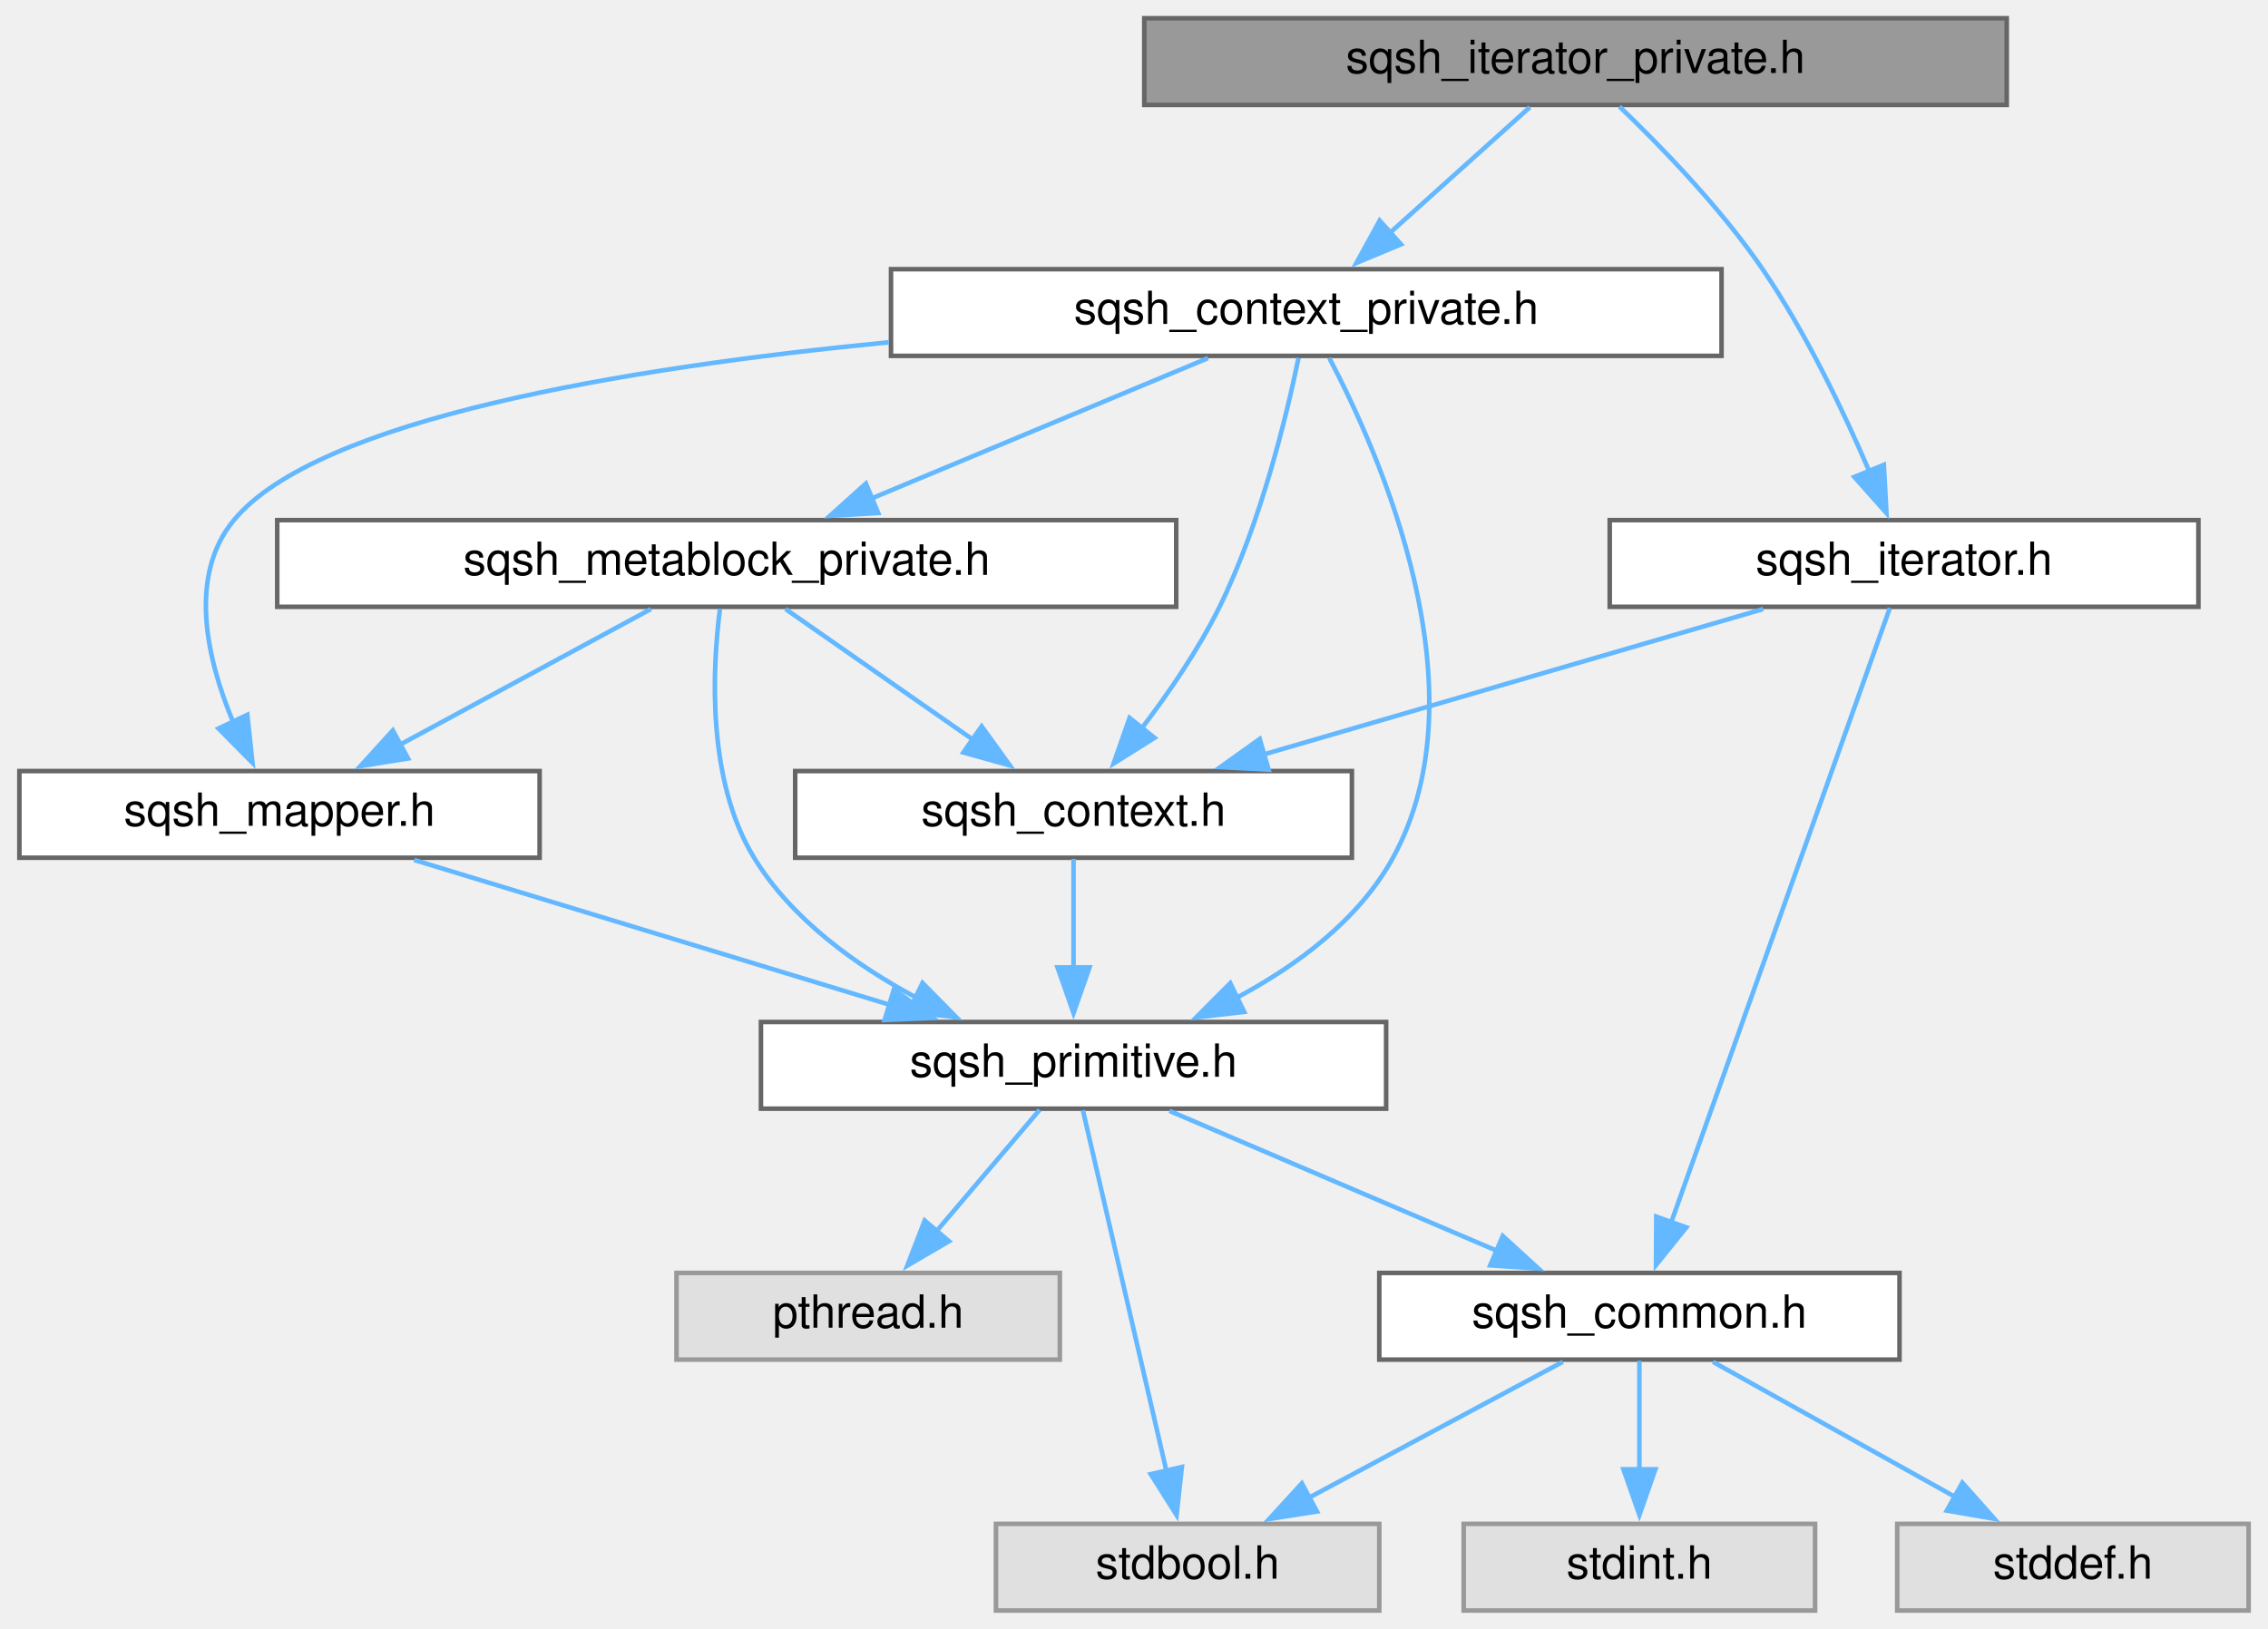
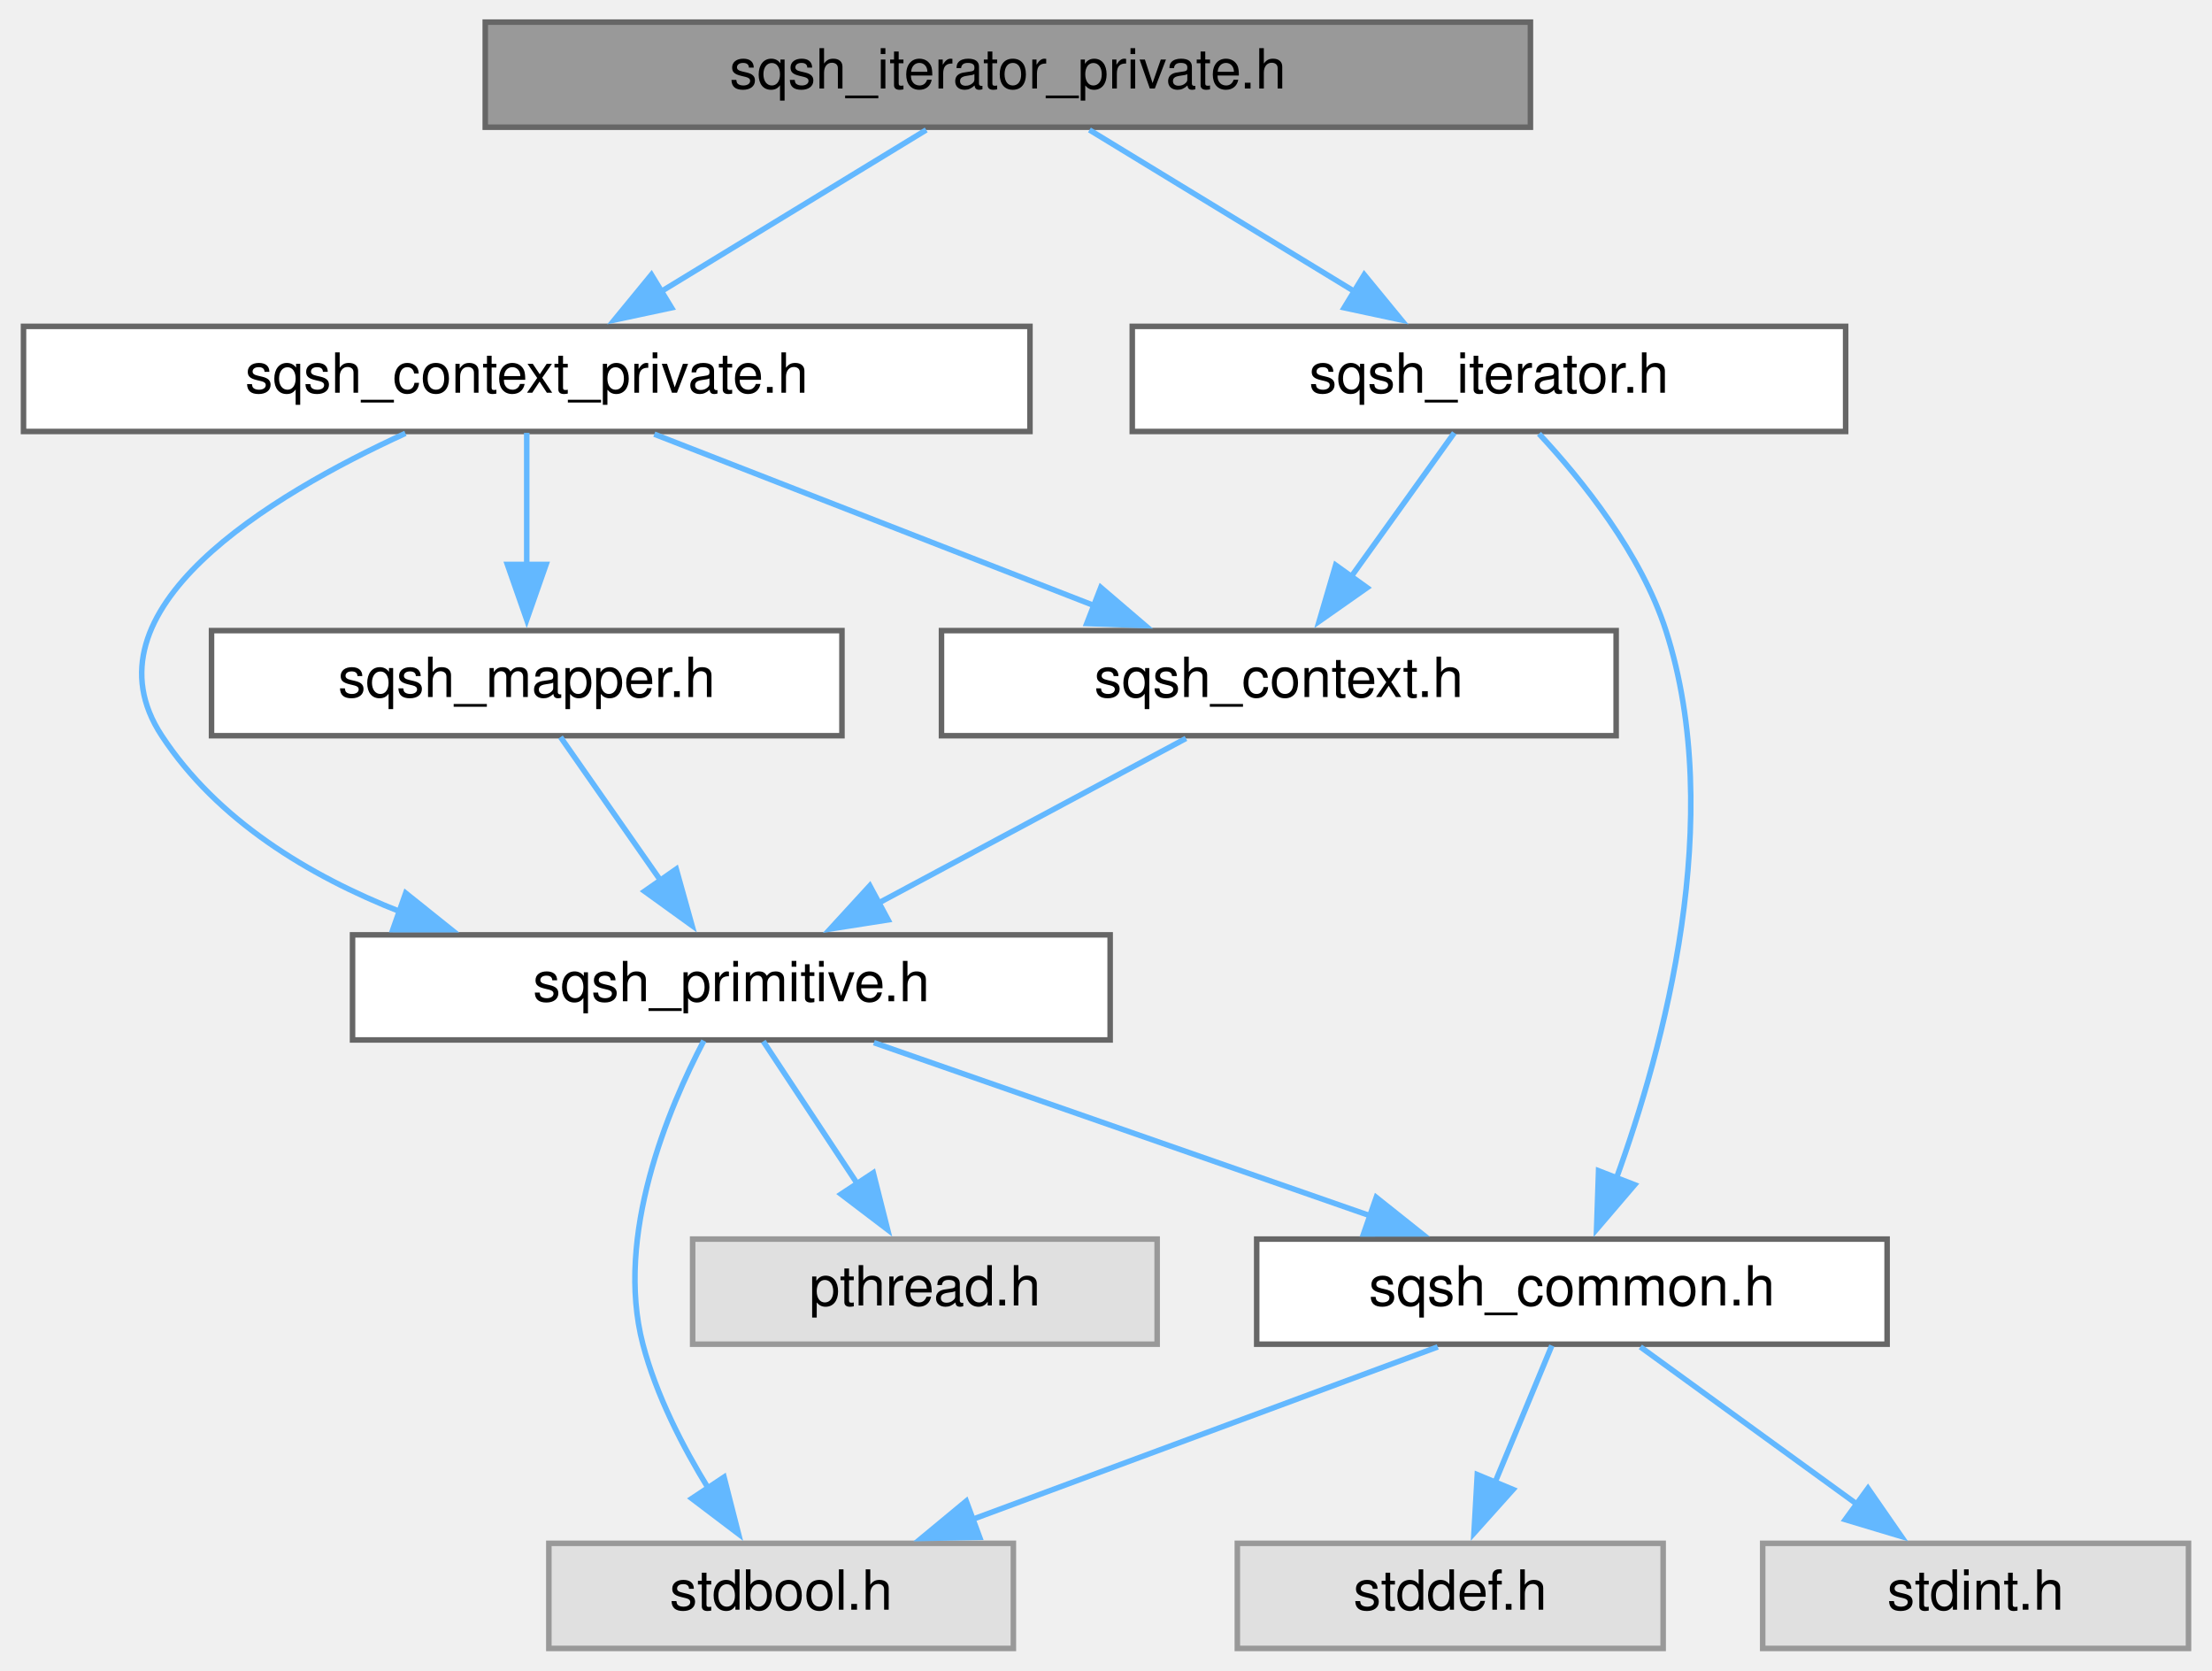
- <svg xmlns="http://www.w3.org/2000/svg" xmlns:xlink="http://www.w3.org/1999/xlink" width="497pt" height="357pt" viewBox="0.00 0.00 496.50 357.00">
-   <g id="graph0" class="graph" transform="scale(1 1) rotate(0) translate(4 353)">
+ <svg xmlns="http://www.w3.org/2000/svg" xmlns:xlink="http://www.w3.org/1999/xlink" width="400pt" height="302pt" viewBox="0.00 0.00 399.50 302.00">
+   <g id="graph0" class="graph" transform="scale(1 1) rotate(0) translate(4 298)">
    <g id="node1" class="node">
      <g id="a_node1">
        <a xlink:title=" ">
-           <polygon fill="#999999" stroke="#666666" points="435.5,-349 246.5,-349 246.5,-330 435.5,-330 435.5,-349" />
-           <text text-anchor="middle" x="341" y="-337" font-family="Helvetica,sans-Serif" font-size="10.00">sqsh_iterator_private.h</text>
+           <polygon fill="#999999" stroke="#666666" points="272.5,-294 83.5,-294 83.5,-275 272.5,-275 272.5,-294" />
+           <text text-anchor="middle" x="178" y="-282" font-family="Helvetica,sans-Serif" font-size="10.00">sqsh_iterator_private.h</text>
        </a>
      </g>
    </g>
    <g id="node2" class="node">
      <g id="a_node2">
        <a xlink:href="sqsh__context__private_8h.html" target="_top" xlink:title=" ">
-           <polygon fill="white" stroke="#666666" points="373,-294 191,-294 191,-275 373,-275 373,-294" />
-           <text text-anchor="middle" x="282" y="-282" font-family="Helvetica,sans-Serif" font-size="10.00">sqsh_context_private.h</text>
+           <polygon fill="white" stroke="#666666" points="182,-239 0,-239 0,-220 182,-220 182,-239" />
+           <text text-anchor="middle" x="91" y="-227" font-family="Helvetica,sans-Serif" font-size="10.00">sqsh_context_private.h</text>
        </a>
      </g>
    </g>
    <g id="edge1" class="edge">
-       <path fill="none" stroke="#63b8ff" d="M330.99,-329.51C322.63,-322 310.5,-311.1 300.4,-302.03" />
-       <polygon fill="#63b8ff" stroke="#63b8ff" points="302.76,-299.45 292.99,-295.37 298.09,-304.66 302.76,-299.45" />
+       <path fill="none" stroke="#63b8ff" d="M163.24,-274.51C150.04,-266.47 130.44,-254.53 114.99,-245.11" />
+       <polygon fill="#63b8ff" stroke="#63b8ff" points="117.19,-242.36 106.83,-240.15 113.55,-248.34 117.19,-242.36" />
    </g>
-     <g id="node12" class="node">
-       <g id="a_node12">
+     <g id="node11" class="node">
+       <g id="a_node11">
        <a xlink:href="sqsh__iterator_8h.html" target="_top" xlink:title=" ">
-           <polygon fill="white" stroke="#666666" points="477.5,-239 348.5,-239 348.5,-220 477.5,-220 477.5,-239" />
-           <text text-anchor="middle" x="413" y="-227" font-family="Helvetica,sans-Serif" font-size="10.00">sqsh_iterator.h</text>
+           <polygon fill="white" stroke="#666666" points="329.5,-239 200.5,-239 200.5,-220 329.5,-220 329.5,-239" />
+           <text text-anchor="middle" x="265" y="-227" font-family="Helvetica,sans-Serif" font-size="10.00">sqsh_iterator.h</text>
        </a>
      </g>
    </g>
-     <g id="edge17" class="edge">
-       <path fill="none" stroke="#63b8ff" d="M350.65,-329.63C359.55,-321.1 372.76,-307.53 382,-294 391.54,-280.04 399.79,-262.71 405.38,-249.68" />
-       <polygon fill="#63b8ff" stroke="#63b8ff" points="408.57,-251.12 409.14,-240.54 402.1,-248.46 408.57,-251.12" />
+     <g id="edge13" class="edge">
+       <path fill="none" stroke="#63b8ff" d="M192.76,-274.51C205.96,-266.47 225.56,-254.53 241.01,-245.11" />
+       <polygon fill="#63b8ff" stroke="#63b8ff" points="242.45,-248.34 249.17,-240.15 238.81,-242.36 242.45,-248.34" />
    </g>
    <g id="node3" class="node">
      <g id="a_node3">
        <a xlink:href="sqsh__context_8h.html" target="_top" xlink:title=" ">
-           <polygon fill="white" stroke="#666666" points="292,-184 170,-184 170,-165 292,-165 292,-184" />
-           <text text-anchor="middle" x="231" y="-172" font-family="Helvetica,sans-Serif" font-size="10.00">sqsh_context.h</text>
+           <polygon fill="white" stroke="#666666" points="288,-184 166,-184 166,-165 288,-165 288,-184" />
+           <text text-anchor="middle" x="227" y="-172" font-family="Helvetica,sans-Serif" font-size="10.00">sqsh_context.h</text>
        </a>
      </g>
    </g>
    <g id="edge2" class="edge">
-       <path fill="none" stroke="#63b8ff" d="M280.3,-274.53C277.69,-261.9 272.04,-238.38 263,-220 258.39,-210.63 251.86,-201.12 245.9,-193.31" />
-       <polygon fill="#63b8ff" stroke="#63b8ff" points="248.75,-191.28 239.78,-185.65 243.28,-195.65 248.75,-191.28" />
+       <path fill="none" stroke="#63b8ff" d="M114.07,-219.51C135.89,-211.01 168.88,-198.15 193.58,-188.53" />
+       <polygon fill="#63b8ff" stroke="#63b8ff" points="194.81,-191.8 202.86,-184.91 192.27,-185.28 194.81,-191.8" />
    </g>
    <g id="node4" class="node">
      <g id="a_node4">
        <a xlink:href="sqsh__primitive_8h.html" target="_top" xlink:title=" ">
-           <polygon fill="white" stroke="#666666" points="299.5,-129 162.5,-129 162.5,-110 299.5,-110 299.5,-129" />
-           <text text-anchor="middle" x="231" y="-117" font-family="Helvetica,sans-Serif" font-size="10.00">sqsh_primitive.h</text>
+           <polygon fill="white" stroke="#666666" points="196.5,-129 59.5,-129 59.5,-110 196.5,-110 196.5,-129" />
+           <text text-anchor="middle" x="128" y="-117" font-family="Helvetica,sans-Serif" font-size="10.00">sqsh_primitive.h</text>
        </a>
      </g>
    </g>
-     <g id="edge16" class="edge">
-       <path fill="none" stroke="#63b8ff" d="M287.05,-274.52C297.95,-253.82 321.16,-201.71 301,-165 293.49,-151.32 279.79,-141.25 266.49,-134.18" />
-       <polygon fill="#63b8ff" stroke="#63b8ff" points="268.4,-131.21 257.87,-130.01 265.35,-137.52 268.4,-131.21" />
+     <g id="edge12" class="edge">
+       <path fill="none" stroke="#63b8ff" d="M69.06,-219.66C44.53,-208.42 10.07,-187.72 25,-165 35.01,-149.77 51.47,-139.72 68.32,-133.11" />
+       <polygon fill="#63b8ff" stroke="#63b8ff" points="69.11,-136.55 77.38,-129.93 66.78,-129.94 69.11,-136.55" />
    </g>
    <g id="node10" class="node">
      <g id="a_node10">
        <a xlink:href="sqsh__mapper_8h.html" target="_top" xlink:title=" ">
-           <polygon fill="white" stroke="#666666" points="114,-184 0,-184 0,-165 114,-165 114,-184" />
-           <text text-anchor="middle" x="57" y="-172" font-family="Helvetica,sans-Serif" font-size="10.00">sqsh_mapper.h</text>
+           <polygon fill="white" stroke="#666666" points="148,-184 34,-184 34,-165 148,-165 148,-184" />
+           <text text-anchor="middle" x="91" y="-172" font-family="Helvetica,sans-Serif" font-size="10.00">sqsh_mapper.h</text>
        </a>
      </g>
    </g>
    <g id="edge10" class="edge">
-       <path fill="none" stroke="#63b8ff" d="M190.52,-277.98C132.62,-272.35 65.34,-261.14 47,-239 36.88,-226.78 41.08,-208.55 46.83,-194.75" />
-       <polygon fill="#63b8ff" stroke="#63b8ff" points="49.95,-196.33 51.08,-185.8 43.63,-193.33 49.95,-196.33" />
-     </g>
-     <g id="node11" class="node">
-       <g id="a_node11">
-         <a xlink:href="sqsh__metablock__private_8h.html" target="_top" xlink:title=" ">
-           <polygon fill="white" stroke="#666666" points="253.5,-239 56.5,-239 56.5,-220 253.5,-220 253.5,-239" />
-           <text text-anchor="middle" x="155" y="-227" font-family="Helvetica,sans-Serif" font-size="10.00">sqsh_metablock_private.h</text>
-         </a>
-       </g>
-     </g>
-     <g id="edge12" class="edge">
-       <path fill="none" stroke="#63b8ff" d="M260.46,-274.51C240.26,-266.08 209.83,-253.38 186.84,-243.79" />
-       <polygon fill="#63b8ff" stroke="#63b8ff" points="188.2,-240.56 177.62,-239.94 185.5,-247.02 188.2,-240.56" />
+       <path fill="none" stroke="#63b8ff" d="M91,-219.75C91,-213.27 91,-204.16 91,-195.9" />
+       <polygon fill="#63b8ff" stroke="#63b8ff" points="94.5,-195.96 91,-185.96 87.5,-195.96 94.5,-195.96" />
    </g>
    <g id="edge3" class="edge">
-       <path fill="none" stroke="#63b8ff" d="M231,-164.75C231,-158.27 231,-149.16 231,-140.9" />
-       <polygon fill="#63b8ff" stroke="#63b8ff" points="234.5,-140.96 231,-130.96 227.5,-140.96 234.5,-140.96" />
+       <path fill="none" stroke="#63b8ff" d="M210.21,-164.51C194.9,-156.31 172.03,-144.07 154.3,-134.58" />
+       <polygon fill="#63b8ff" stroke="#63b8ff" points="156.35,-131.71 145.88,-130.07 153.04,-137.88 156.35,-131.71" />
    </g>
    <g id="node5" class="node">
      <g id="a_node5">
        <a xlink:href="sqsh__common_8h.html" target="_top" xlink:title=" ">
-           <polygon fill="white" stroke="#666666" points="412,-74 298,-74 298,-55 412,-55 412,-74" />
-           <text text-anchor="middle" x="355" y="-62" font-family="Helvetica,sans-Serif" font-size="10.00">sqsh_common.h</text>
+           <polygon fill="white" stroke="#666666" points="337,-74 223,-74 223,-55 337,-55 337,-74" />
+           <text text-anchor="middle" x="280" y="-62" font-family="Helvetica,sans-Serif" font-size="10.00">sqsh_common.h</text>
        </a>
      </g>
    </g>
    <g id="edge4" class="edge">
-       <path fill="none" stroke="#63b8ff" d="M252.03,-109.51C271.75,-101.08 301.47,-88.38 323.91,-78.79" />
-       <polygon fill="#63b8ff" stroke="#63b8ff" points="325.06,-82.1 332.88,-74.95 322.31,-75.66 325.06,-82.1" />
+       <path fill="none" stroke="#63b8ff" d="M153.78,-109.51C178.43,-100.92 215.81,-87.88 243.51,-78.22" />
+       <polygon fill="#63b8ff" stroke="#63b8ff" points="244.62,-81.54 252.91,-74.94 242.32,-74.93 244.62,-81.54" />
    </g>
    <g id="node6" class="node">
      <g id="a_node6">
        <a xlink:title=" ">
-           <polygon fill="#e0e0e0" stroke="#999999" points="298,-19 214,-19 214,0 298,0 298,-19" />
-           <text text-anchor="middle" x="256" y="-7" font-family="Helvetica,sans-Serif" font-size="10.00">stdbool.h</text>
+           <polygon fill="#e0e0e0" stroke="#999999" points="179,-19 95,-19 95,0 179,0 179,-19" />
+           <text text-anchor="middle" x="137" y="-7" font-family="Helvetica,sans-Serif" font-size="10.00">stdbool.h</text>
        </a>
      </g>
    </g>
    <g id="edge9" class="edge">
-       <path fill="none" stroke="#63b8ff" d="M233.05,-109.66C237.02,-92.5 245.87,-54.26 251.35,-30.6" />
-       <polygon fill="#63b8ff" stroke="#63b8ff" points="254.74,-31.47 253.58,-20.93 247.92,-29.89 254.74,-31.47" />
+       <path fill="none" stroke="#63b8ff" d="M123.02,-109.86C116.61,-97.63 106.88,-74.58 112,-55 114.41,-45.81 119.18,-36.5 123.92,-28.8" />
+       <polygon fill="#63b8ff" stroke="#63b8ff" points="126.68,-30.97 129.3,-20.7 120.85,-27.1 126.68,-30.97" />
    </g>
    <g id="node9" class="node">
      <g id="a_node9">
        <a xlink:title=" ">
-           <polygon fill="#e0e0e0" stroke="#999999" points="228,-74 144,-74 144,-55 228,-55 228,-74" />
-           <text text-anchor="middle" x="186" y="-62" font-family="Helvetica,sans-Serif" font-size="10.00">pthread.h</text>
+           <polygon fill="#e0e0e0" stroke="#999999" points="205,-74 121,-74 121,-55 205,-55 205,-74" />
+           <text text-anchor="middle" x="163" y="-62" font-family="Helvetica,sans-Serif" font-size="10.00">pthread.h</text>
        </a>
      </g>
    </g>
    <g id="edge8" class="edge">
-       <path fill="none" stroke="#63b8ff" d="M223.57,-109.75C217.42,-102.5 208.49,-91.98 200.87,-83.02" />
-       <polygon fill="#63b8ff" stroke="#63b8ff" points="203.71,-80.95 194.57,-75.6 198.38,-85.48 203.71,-80.95" />
+       <path fill="none" stroke="#63b8ff" d="M133.78,-109.75C138.41,-102.73 145.07,-92.64 150.87,-83.87" />
+       <polygon fill="#63b8ff" stroke="#63b8ff" points="153.67,-85.98 156.26,-75.71 147.83,-82.12 153.67,-85.98" />
    </g>
    <g id="edge5" class="edge">
-       <path fill="none" stroke="#63b8ff" d="M338.21,-54.51C322.9,-46.31 300.03,-34.07 282.3,-24.58" />
-       <polygon fill="#63b8ff" stroke="#63b8ff" points="284.35,-21.71 273.88,-20.07 281.04,-27.88 284.35,-21.71" />
+       <path fill="none" stroke="#63b8ff" d="M255.74,-54.51C232.59,-45.93 197.49,-32.92 171.44,-23.27" />
+       <polygon fill="#63b8ff" stroke="#63b8ff" points="172.91,-20.08 162.32,-19.88 170.48,-26.64 172.91,-20.08" />
    </g>
    <g id="node7" class="node">
      <g id="a_node7">
        <a xlink:title=" ">
-           <polygon fill="#e0e0e0" stroke="#999999" points="488.5,-19 411.5,-19 411.5,0 488.5,0 488.5,-19" />
-           <text text-anchor="middle" x="450" y="-7" font-family="Helvetica,sans-Serif" font-size="10.00">stddef.h</text>
+           <polygon fill="#e0e0e0" stroke="#999999" points="296.5,-19 219.5,-19 219.5,0 296.5,0 296.5,-19" />
+           <text text-anchor="middle" x="258" y="-7" font-family="Helvetica,sans-Serif" font-size="10.00">stddef.h</text>
        </a>
      </g>
    </g>
    <g id="edge6" class="edge">
-       <path fill="none" stroke="#63b8ff" d="M371.12,-54.51C385.67,-46.39 407.34,-34.3 424.29,-24.85" />
-       <polygon fill="#63b8ff" stroke="#63b8ff" points="425.77,-28.02 432.8,-20.1 422.36,-21.91 425.77,-28.02" />
+       <path fill="none" stroke="#63b8ff" d="M276.37,-54.75C273.58,-48.04 269.63,-38.52 266.1,-30.02" />
+       <polygon fill="#63b8ff" stroke="#63b8ff" points="269.36,-28.73 262.29,-20.84 262.89,-31.42 269.36,-28.73" />
    </g>
    <g id="node8" class="node">
      <g id="a_node8">
        <a xlink:title=" ">
-           <polygon fill="#e0e0e0" stroke="#999999" points="393.5,-19 316.5,-19 316.5,0 393.5,0 393.5,-19" />
-           <text text-anchor="middle" x="355" y="-7" font-family="Helvetica,sans-Serif" font-size="10.00">stdint.h</text>
+           <polygon fill="#e0e0e0" stroke="#999999" points="391.5,-19 314.5,-19 314.5,0 391.5,0 391.5,-19" />
+           <text text-anchor="middle" x="353" y="-7" font-family="Helvetica,sans-Serif" font-size="10.00">stdint.h</text>
        </a>
      </g>
    </g>
    <g id="edge7" class="edge">
-       <path fill="none" stroke="#63b8ff" d="M355,-54.75C355,-48.27 355,-39.16 355,-30.9" />
-       <polygon fill="#63b8ff" stroke="#63b8ff" points="358.5,-30.96 355,-20.96 351.5,-30.96 358.5,-30.96" />
+       <path fill="none" stroke="#63b8ff" d="M292.38,-54.51C303.15,-46.7 318.97,-35.21 331.75,-25.93" />
+       <polygon fill="#63b8ff" stroke="#63b8ff" points="333.54,-28.95 339.57,-20.25 329.43,-23.29 333.54,-28.95" />
    </g>
    <g id="edge11" class="edge">
-       <path fill="none" stroke="#63b8ff" d="M86.52,-164.51C115.23,-155.76 159.05,-142.42 190.91,-132.71" />
-       <polygon fill="#63b8ff" stroke="#63b8ff" points="191.64,-136.15 200.18,-129.89 189.6,-129.45 191.64,-136.15" />
-     </g>
-     <g id="edge13" class="edge">
-       <path fill="none" stroke="#63b8ff" d="M167.89,-219.51C179.1,-211.7 195.57,-200.21 208.88,-190.93" />
-       <polygon fill="#63b8ff" stroke="#63b8ff" points="210.86,-193.81 217.06,-185.22 206.85,-188.07 210.86,-193.81" />
+       <path fill="none" stroke="#63b8ff" d="M97.11,-164.75C102.01,-157.73 109.05,-147.64 115.17,-138.87" />
+       <polygon fill="#63b8ff" stroke="#63b8ff" points="118.04,-140.89 120.89,-130.68 112.3,-136.88 118.04,-140.89" />
    </g>
    <g id="edge15" class="edge">
-       <path fill="none" stroke="#63b8ff" d="M153.52,-219.53C151.85,-206.49 150.59,-182 161,-165 169.27,-151.49 183.35,-141.38 196.73,-134.24" />
-       <polygon fill="#63b8ff" stroke="#63b8ff" points="197.91,-137.55 205.35,-130.01 194.83,-131.27 197.91,-137.55" />
+       <path fill="none" stroke="#63b8ff" d="M258.73,-219.75C253.64,-212.66 246.3,-202.42 239.97,-193.59" />
+       <polygon fill="#63b8ff" stroke="#63b8ff" points="242.96,-191.76 234.29,-185.67 237.28,-195.84 242.96,-191.76" />
    </g>
    <g id="edge14" class="edge">
-       <path fill="none" stroke="#63b8ff" d="M138.38,-219.51C123.22,-211.31 100.58,-199.07 83.03,-189.58" />
-       <polygon fill="#63b8ff" stroke="#63b8ff" points="85.17,-186.76 74.71,-185.08 81.84,-192.91 85.17,-186.76" />
-     </g>
-     <g id="edge19" class="edge">
-       <path fill="none" stroke="#63b8ff" d="M382.13,-219.51C351.97,-210.73 305.86,-197.3 272.5,-187.59" />
-       <polygon fill="#63b8ff" stroke="#63b8ff" points="273.75,-184.31 263.17,-184.87 271.8,-191.03 273.75,-184.31" />
-     </g>
-     <g id="edge18" class="edge">
-       <path fill="none" stroke="#63b8ff" d="M409.88,-219.74C400.83,-194.31 374.42,-120.08 361.83,-84.69" />
-       <polygon fill="#63b8ff" stroke="#63b8ff" points="365.29,-83.98 358.64,-75.73 358.7,-86.33 365.29,-83.98" />
+       <path fill="none" stroke="#63b8ff" d="M274.05,-219.58C281.84,-211.22 292.51,-197.95 297,-184 307.91,-150.15 296.64,-108.62 287.97,-84.79" />
+       <polygon fill="#63b8ff" stroke="#63b8ff" points="291.35,-83.82 284.46,-75.76 284.82,-86.35 291.35,-83.82" />
    </g>
  </g>
</svg>
